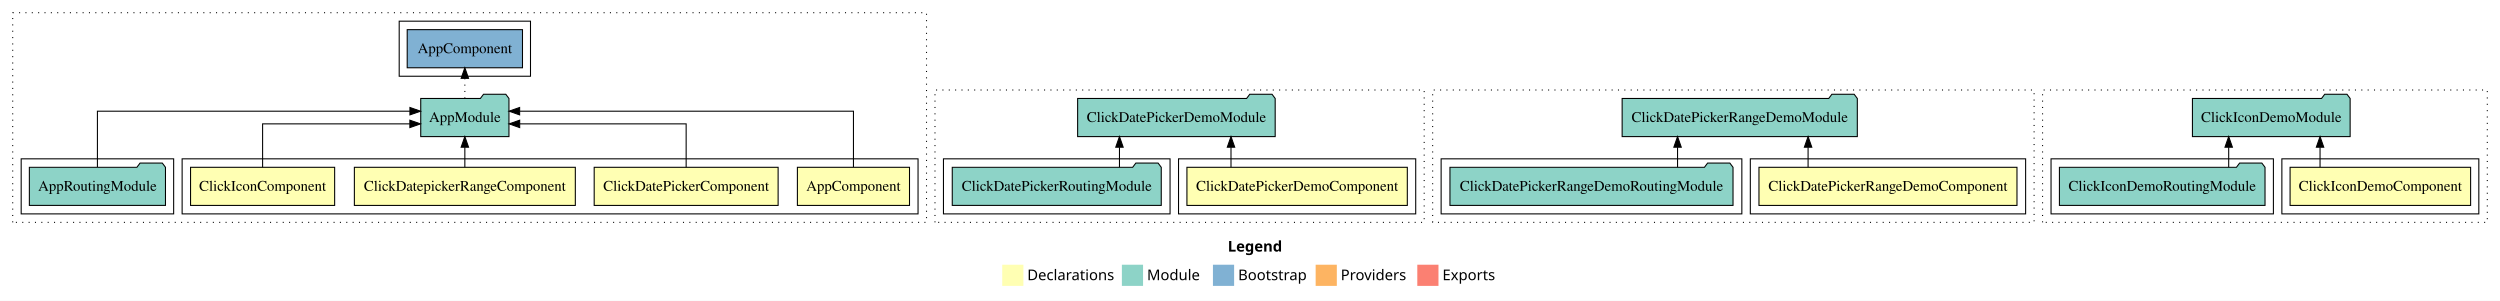
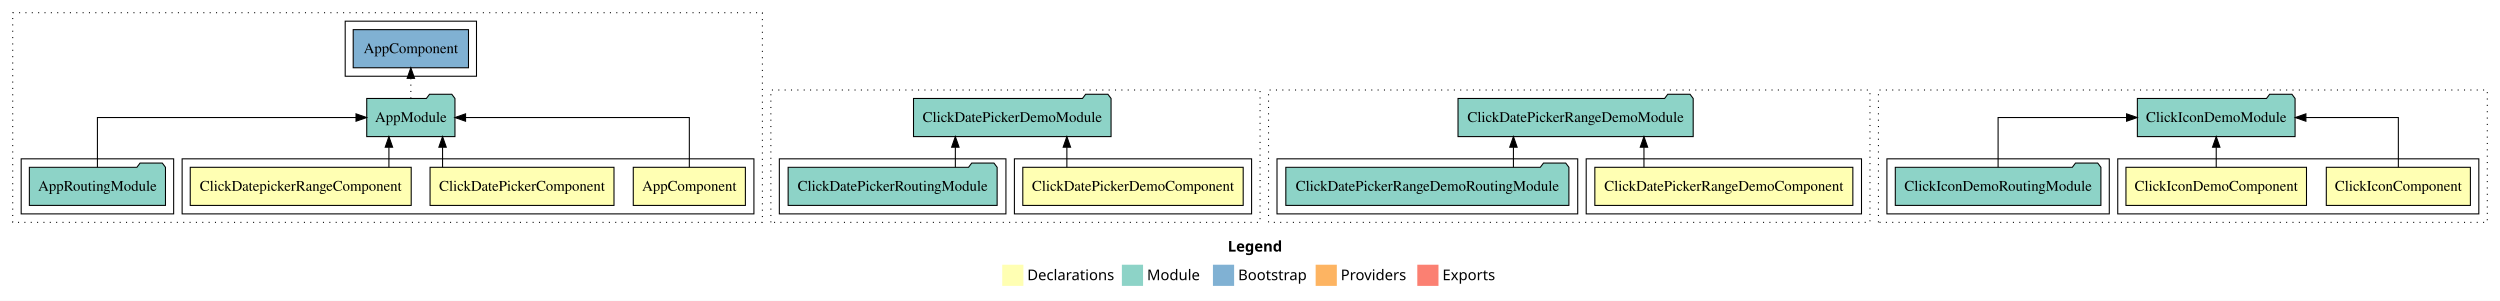
<svg xmlns="http://www.w3.org/2000/svg" width="2361pt" height="284pt" viewBox="0.00 0.00 2361.00 284.00">
  <g id="graph0" class="graph" transform="scale(1 1) rotate(0) translate(4 280)">
    <polygon fill="#ffffff" stroke="transparent" points="-4,4 -4,-280 2357,-280 2357,4 -4,4" />
    <text text-anchor="start" x="1155.509" y="-42.4" font-family="sans-serif" font-weight="bold" font-size="14.00" fill="#000000">Legend</text>
    <polygon fill="#ffffb3" stroke="transparent" points="942.5,-10 942.5,-30 962.5,-30 962.5,-10 942.5,-10" />
    <text text-anchor="start" x="966.129" y="-15.4" font-family="sans-serif" font-size="14.00" fill="#000000">  Declarations</text>
    <polygon fill="#8dd3c7" stroke="transparent" points="1055.5,-10 1055.5,-30 1075.5,-30 1075.5,-10 1055.5,-10" />
    <text text-anchor="start" x="1079.225" y="-15.4" font-family="sans-serif" font-size="14.00" fill="#000000">  Module</text>
    <polygon fill="#80b1d3" stroke="transparent" points="1141.5,-10 1141.5,-30 1161.5,-30 1161.5,-10 1141.5,-10" />
    <text text-anchor="start" x="1165.281" y="-15.4" font-family="sans-serif" font-size="14.00" fill="#000000">  Bootstrap</text>
    <polygon fill="#fdb462" stroke="transparent" points="1238.5,-10 1238.5,-30 1258.5,-30 1258.5,-10 1238.5,-10" />
    <text text-anchor="start" x="1262.173" y="-15.4" font-family="sans-serif" font-size="14.00" fill="#000000">  Providers</text>
    <polygon fill="#fb8072" stroke="transparent" points="1334.5,-10 1334.5,-30 1354.5,-30 1354.5,-10 1334.5,-10" />
    <text text-anchor="start" x="1358.226" y="-15.4" font-family="sans-serif" font-size="14.00" fill="#000000">  Exports</text>
    <g id="clust1" class="cluster">
-       <polygon fill="none" stroke="#000000" stroke-dasharray="1,5" points="8,-70 8,-268 871,-268 871,-70 8,-70" />
+       <polygon fill="none" stroke="#000000" stroke-dasharray="1,5" points="8,-70 8,-268 716,-268 716,-70 8,-70" />
    </g>
    <g id="clust2" class="cluster">
-       <polygon fill="none" stroke="#000000" points="168,-78 168,-130 863,-130 863,-78 168,-78" />
+       <polygon fill="none" stroke="#000000" points="168,-78 168,-130 708,-130 708,-78 168,-78" />
    </g>
-     <g id="clust7" class="cluster">
+     <g id="clust6" class="cluster">
      <polygon fill="none" stroke="#000000" points="16,-78 16,-130 160,-130 160,-78 16,-78" />
    </g>
-     <g id="clust9" class="cluster">
-       <polygon fill="none" stroke="#000000" points="373,-208 373,-260 497,-260 497,-208 373,-208" />
+     <g id="clust8" class="cluster">
+       <polygon fill="none" stroke="#000000" points="322,-208 322,-260 446,-260 446,-208 322,-208" />
+     </g>
+     <g id="clust16" class="cluster">
+       <polygon fill="none" stroke="#000000" stroke-dasharray="1,5" points="724,-70 724,-195 1186,-195 1186,-70 724,-70" />
    </g>
    <g id="clust17" class="cluster">
-       <polygon fill="none" stroke="#000000" stroke-dasharray="1,5" points="879,-70 879,-195 1341,-195 1341,-70 879,-70" />
+       <polygon fill="none" stroke="#000000" points="954,-78 954,-130 1178,-130 1178,-78 954,-78" />
    </g>
-     <g id="clust18" class="cluster">
-       <polygon fill="none" stroke="#000000" points="1109,-78 1109,-130 1333,-130 1333,-78 1109,-78" />
+     <g id="clust19" class="cluster">
+       <polygon fill="none" stroke="#000000" points="732,-78 732,-130 946,-130 946,-78 732,-78" />
    </g>
-     <g id="clust20" class="cluster">
-       <polygon fill="none" stroke="#000000" points="887,-78 887,-130 1101,-130 1101,-78 887,-78" />
+     <g id="clust23" class="cluster">
+       <polygon fill="none" stroke="#000000" stroke-dasharray="1,5" points="1194,-70 1194,-195 1762,-195 1762,-70 1194,-70" />
    </g>
    <g id="clust24" class="cluster">
-       <polygon fill="none" stroke="#000000" stroke-dasharray="1,5" points="1349,-70 1349,-195 1917,-195 1917,-70 1349,-70" />
+       <polygon fill="none" stroke="#000000" points="1494,-78 1494,-130 1754,-130 1754,-78 1494,-78" />
    </g>
-     <g id="clust25" class="cluster">
-       <polygon fill="none" stroke="#000000" points="1649,-78 1649,-130 1909,-130 1909,-78 1649,-78" />
+     <g id="clust26" class="cluster">
+       <polygon fill="none" stroke="#000000" points="1202,-78 1202,-130 1486,-130 1486,-78 1202,-78" />
    </g>
-     <g id="clust27" class="cluster">
-       <polygon fill="none" stroke="#000000" points="1357,-78 1357,-130 1641,-130 1641,-78 1357,-78" />
+     <g id="clust42" class="cluster">
+       <polygon fill="none" stroke="#000000" stroke-dasharray="1,5" points="1770,-70 1770,-195 2345,-195 2345,-70 1770,-70" />
    </g>
    <g id="clust43" class="cluster">
-       <polygon fill="none" stroke="#000000" stroke-dasharray="1,5" points="1925,-70 1925,-195 2345,-195 2345,-70 1925,-70" />
-     </g>
-     <g id="clust44" class="cluster">
-       <polygon fill="none" stroke="#000000" points="2151,-78 2151,-130 2337,-130 2337,-78 2151,-78" />
+       <polygon fill="none" stroke="#000000" points="1996,-78 1996,-130 2337,-130 2337,-78 1996,-78" />
    </g>
    <g id="clust46" class="cluster">
-       <polygon fill="none" stroke="#000000" points="1933,-78 1933,-130 2143,-130 2143,-78 1933,-78" />
+       <polygon fill="none" stroke="#000000" points="1778,-78 1778,-130 1988,-130 1988,-78 1778,-78" />
    </g>
    <g id="node1" class="node">
-       <polygon fill="#ffffb3" stroke="#000000" points="854.94,-122 749.06,-122 749.06,-86 854.94,-86 854.94,-122" />
-       <text text-anchor="middle" x="802" y="-99.8" font-family="Times,serif" font-size="14.00" fill="#000000">AppComponent</text>
+       <polygon fill="#ffffb3" stroke="#000000" points="699.94,-122 594.06,-122 594.06,-86 699.94,-86 699.94,-122" />
+       <text text-anchor="middle" x="647" y="-99.8" font-family="Times,serif" font-size="14.00" fill="#000000">AppComponent</text>
+     </g>
+     <g id="node4" class="node">
+       <polygon fill="#8dd3c7" stroke="#000000" points="425.657,-187 422.657,-191 401.657,-191 398.657,-187 342.343,-187 342.343,-151 425.657,-151 425.657,-187" />
+       <text text-anchor="middle" x="384" y="-164.8" font-family="Times,serif" font-size="14.00" fill="#000000">AppModule</text>
+     </g>
+     <g id="edge1" class="edge">
+       <path fill="none" stroke="#000000" d="M647,-122.106C647,-141.339 647,-169 647,-169 647,-169 435.673,-169 435.673,-169" />
+       <polygon fill="#000000" stroke="#000000" points="435.673,-165.5 425.673,-169 435.673,-172.5 435.673,-165.5" />
+     </g>
+     <g id="node2" class="node">
+       <polygon fill="#ffffb3" stroke="#000000" points="575.854,-122 402.146,-122 402.146,-86 575.854,-86 575.854,-122" />
+       <text text-anchor="middle" x="489" y="-99.8" font-family="Times,serif" font-size="14.00" fill="#000000">ClickDatePickerComponent</text>
+     </g>
+     <g id="edge2" class="edge">
+       <path fill="none" stroke="#000000" d="M413.951,-122.106C413.951,-122.106 413.951,-140.991 413.951,-140.991" />
+       <polygon fill="#000000" stroke="#000000" points="410.451,-140.991 413.951,-150.991 417.451,-140.991 410.451,-140.991" />
+     </g>
+     <g id="node3" class="node">
+       <polygon fill="#ffffb3" stroke="#000000" points="384.337,-122 175.662,-122 175.662,-86 384.337,-86 384.337,-122" />
+       <text text-anchor="middle" x="280" y="-99.8" font-family="Times,serif" font-size="14.00" fill="#000000">ClickDatepickerRangeComponent</text>
+     </g>
+     <g id="edge3" class="edge">
+       <path fill="none" stroke="#000000" d="M363.295,-122.106C363.295,-122.106 363.295,-140.991 363.295,-140.991" />
+       <polygon fill="#000000" stroke="#000000" points="359.795,-140.991 363.295,-150.991 366.795,-140.991 359.795,-140.991" />
+     </g>
+     <g id="node6" class="node">
+       <polygon fill="#80b1d3" stroke="#000000" points="438.439,-252 329.561,-252 329.561,-216 438.439,-216 438.439,-252" />
+       <text text-anchor="middle" x="384" y="-229.8" font-family="Times,serif" font-size="14.00" fill="#000000">AppComponent </text>
+     </g>
+     <g id="edge5" class="edge">
+       <path fill="none" stroke="#000000" stroke-dasharray="1,5" d="M384,-187.106C384,-187.106 384,-205.991 384,-205.991" />
+       <polygon fill="#000000" stroke="#000000" points="380.5,-205.991 384,-215.991 387.5,-205.991 380.5,-205.991" />
    </g>
    <g id="node5" class="node">
-       <polygon fill="#8dd3c7" stroke="#000000" points="476.657,-187 473.657,-191 452.657,-191 449.657,-187 393.343,-187 393.343,-151 476.657,-151 476.657,-187" />
-       <text text-anchor="middle" x="435" y="-164.8" font-family="Times,serif" font-size="14.00" fill="#000000">AppModule</text>
-     </g>
-     <g id="edge1" class="edge">
-       <path fill="none" stroke="#000000" d="M802,-122.284C802,-143.321 802,-175 802,-175 802,-175 486.742,-175 486.742,-175" />
-       <polygon fill="#000000" stroke="#000000" points="486.742,-171.5 476.742,-175 486.742,-178.5 486.742,-171.5" />
-     </g>
-     <g id="node2" class="node">
-       <polygon fill="#ffffb3" stroke="#000000" points="730.854,-122 557.146,-122 557.146,-86 730.854,-86 730.854,-122" />
-       <text text-anchor="middle" x="644" y="-99.8" font-family="Times,serif" font-size="14.00" fill="#000000">ClickDatePickerComponent</text>
-     </g>
-     <g id="edge2" class="edge">
-       <path fill="none" stroke="#000000" d="M644,-122.022C644,-139.373 644,-163 644,-163 644,-163 486.792,-163 486.792,-163" />
-       <polygon fill="#000000" stroke="#000000" points="486.792,-159.5 476.792,-163 486.792,-166.5 486.792,-159.5" />
-     </g>
-     <g id="node3" class="node">
-       <polygon fill="#ffffb3" stroke="#000000" points="539.337,-122 330.663,-122 330.663,-86 539.337,-86 539.337,-122" />
-       <text text-anchor="middle" x="435" y="-99.8" font-family="Times,serif" font-size="14.00" fill="#000000">ClickDatepickerRangeComponent</text>
-     </g>
-     <g id="edge3" class="edge">
-       <path fill="none" stroke="#000000" d="M435,-122.106C435,-122.106 435,-140.991 435,-140.991" />
-       <polygon fill="#000000" stroke="#000000" points="431.5,-140.991 435,-150.991 438.5,-140.991 431.5,-140.991" />
-     </g>
-     <g id="node4" class="node">
-       <polygon fill="#ffffb3" stroke="#000000" points="312.041,-122 175.959,-122 175.959,-86 312.041,-86 312.041,-122" />
-       <text text-anchor="middle" x="244" y="-99.8" font-family="Times,serif" font-size="14.00" fill="#000000">ClickIconComponent</text>
-     </g>
-     <g id="edge4" class="edge">
-       <path fill="none" stroke="#000000" d="M244,-122.022C244,-139.373 244,-163 244,-163 244,-163 383.084,-163 383.084,-163" />
-       <polygon fill="#000000" stroke="#000000" points="383.084,-166.5 393.084,-163 383.084,-159.5 383.084,-166.5" />
-     </g>
-     <g id="node7" class="node">
-       <polygon fill="#80b1d3" stroke="#000000" points="489.439,-252 380.561,-252 380.561,-216 489.439,-216 489.439,-252" />
-       <text text-anchor="middle" x="435" y="-229.8" font-family="Times,serif" font-size="14.00" fill="#000000">AppComponent </text>
-     </g>
-     <g id="edge6" class="edge">
-       <path fill="none" stroke="#000000" stroke-dasharray="1,5" d="M435,-187.106C435,-187.106 435,-205.991 435,-205.991" />
-       <polygon fill="#000000" stroke="#000000" points="431.5,-205.991 435,-215.991 438.5,-205.991 431.5,-205.991" />
-     </g>
-     <g id="node6" class="node">
      <polygon fill="#8dd3c7" stroke="#000000" points="152.274,-122 149.274,-126 128.274,-126 125.274,-122 23.726,-122 23.726,-86 152.274,-86 152.274,-122" />
      <text text-anchor="middle" x="88" y="-99.8" font-family="Times,serif" font-size="14.00" fill="#000000">AppRoutingModule</text>
    </g>
-     <g id="edge5" class="edge">
-       <path fill="none" stroke="#000000" d="M88,-122.284C88,-143.321 88,-175 88,-175 88,-175 383.144,-175 383.144,-175" />
-       <polygon fill="#000000" stroke="#000000" points="383.144,-178.5 393.144,-175 383.144,-171.5 383.144,-178.5" />
+     <g id="edge4" class="edge">
+       <path fill="none" stroke="#000000" d="M88,-122.106C88,-141.339 88,-169 88,-169 88,-169 332.218,-169 332.218,-169" />
+       <polygon fill="#000000" stroke="#000000" points="332.218,-172.5 342.218,-169 332.218,-165.5 332.218,-172.5" />
+     </g>
+     <g id="node7" class="node">
+       <polygon fill="#ffffb3" stroke="#000000" points="1170.066,-122 961.934,-122 961.934,-86 1170.066,-86 1170.066,-122" />
+       <text text-anchor="middle" x="1066" y="-99.8" font-family="Times,serif" font-size="14.00" fill="#000000">ClickDatePickerDemoComponent</text>
    </g>
    <g id="node8" class="node">
-       <polygon fill="#ffffb3" stroke="#000000" points="1325.066,-122 1116.934,-122 1116.934,-86 1325.066,-86 1325.066,-122" />
-       <text text-anchor="middle" x="1221" y="-99.8" font-family="Times,serif" font-size="14.00" fill="#000000">ClickDatePickerDemoComponent</text>
+       <polygon fill="#8dd3c7" stroke="#000000" points="1045.284,-187 1042.284,-191 1021.284,-191 1018.284,-187 858.716,-187 858.716,-151 1045.284,-151 1045.284,-187" />
+       <text text-anchor="middle" x="952" y="-164.8" font-family="Times,serif" font-size="14.00" fill="#000000">ClickDatePickerDemoModule</text>
+     </g>
+     <g id="edge6" class="edge">
+       <path fill="none" stroke="#000000" d="M1003.554,-122.106C1003.554,-122.106 1003.554,-140.991 1003.554,-140.991" />
+       <polygon fill="#000000" stroke="#000000" points="1000.054,-140.991 1003.554,-150.991 1007.054,-140.991 1000.054,-140.991" />
    </g>
    <g id="node9" class="node">
-       <polygon fill="#8dd3c7" stroke="#000000" points="1200.284,-187 1197.284,-191 1176.284,-191 1173.284,-187 1013.716,-187 1013.716,-151 1200.284,-151 1200.284,-187" />
-       <text text-anchor="middle" x="1107" y="-164.8" font-family="Times,serif" font-size="14.00" fill="#000000">ClickDatePickerDemoModule</text>
+       <polygon fill="#8dd3c7" stroke="#000000" points="937.689,-122 934.689,-126 913.689,-126 910.689,-122 740.311,-122 740.311,-86 937.689,-86 937.689,-122" />
+       <text text-anchor="middle" x="839" y="-99.8" font-family="Times,serif" font-size="14.00" fill="#000000">ClickDatePickerRoutingModule</text>
    </g>
    <g id="edge7" class="edge">
-       <path fill="none" stroke="#000000" d="M1158.554,-122.106C1158.554,-122.106 1158.554,-140.991 1158.554,-140.991" />
-       <polygon fill="#000000" stroke="#000000" points="1155.054,-140.991 1158.554,-150.991 1162.054,-140.991 1155.054,-140.991" />
+       <path fill="none" stroke="#000000" d="M898.226,-122.106C898.226,-122.106 898.226,-140.991 898.226,-140.991" />
+       <polygon fill="#000000" stroke="#000000" points="894.727,-140.991 898.226,-150.991 901.727,-140.991 894.727,-140.991" />
    </g>
    <g id="node10" class="node">
-       <polygon fill="#8dd3c7" stroke="#000000" points="1092.689,-122 1089.689,-126 1068.689,-126 1065.689,-122 895.311,-122 895.311,-86 1092.689,-86 1092.689,-122" />
-       <text text-anchor="middle" x="994" y="-99.8" font-family="Times,serif" font-size="14.00" fill="#000000">ClickDatePickerRoutingModule</text>
+       <polygon fill="#ffffb3" stroke="#000000" points="1745.832,-122 1502.168,-122 1502.168,-86 1745.832,-86 1745.832,-122" />
+       <text text-anchor="middle" x="1624" y="-99.8" font-family="Times,serif" font-size="14.00" fill="#000000">ClickDatePickerRangeDemoComponent</text>
+     </g>
+     <g id="node11" class="node">
+       <polygon fill="#8dd3c7" stroke="#000000" points="1595.049,-187 1592.049,-191 1571.049,-191 1568.049,-187 1372.951,-187 1372.951,-151 1595.049,-151 1595.049,-187" />
+       <text text-anchor="middle" x="1484" y="-164.8" font-family="Times,serif" font-size="14.00" fill="#000000">ClickDatePickerRangeDemoModule</text>
    </g>
    <g id="edge8" class="edge">
-       <path fill="none" stroke="#000000" d="M1053.226,-122.106C1053.226,-122.106 1053.226,-140.991 1053.226,-140.991" />
-       <polygon fill="#000000" stroke="#000000" points="1049.727,-140.991 1053.226,-150.991 1056.727,-140.991 1049.727,-140.991" />
-     </g>
-     <g id="node11" class="node">
-       <polygon fill="#ffffb3" stroke="#000000" points="1900.832,-122 1657.168,-122 1657.168,-86 1900.832,-86 1900.832,-122" />
-       <text text-anchor="middle" x="1779" y="-99.8" font-family="Times,serif" font-size="14.00" fill="#000000">ClickDatePickerRangeDemoComponent</text>
+       <path fill="none" stroke="#000000" d="M1548.554,-122.106C1548.554,-122.106 1548.554,-140.991 1548.554,-140.991" />
+       <polygon fill="#000000" stroke="#000000" points="1545.054,-140.991 1548.554,-150.991 1552.054,-140.991 1545.054,-140.991" />
    </g>
    <g id="node12" class="node">
-       <polygon fill="#8dd3c7" stroke="#000000" points="1750.049,-187 1747.049,-191 1726.049,-191 1723.049,-187 1527.951,-187 1527.951,-151 1750.049,-151 1750.049,-187" />
-       <text text-anchor="middle" x="1639" y="-164.8" font-family="Times,serif" font-size="14.00" fill="#000000">ClickDatePickerRangeDemoModule</text>
+       <polygon fill="#8dd3c7" stroke="#000000" points="1477.667,-122 1474.667,-126 1453.667,-126 1450.667,-122 1210.333,-122 1210.333,-86 1477.667,-86 1477.667,-122" />
+       <text text-anchor="middle" x="1344" y="-99.8" font-family="Times,serif" font-size="14.00" fill="#000000">ClickDatePickerRangeDemoRoutingModule</text>
    </g>
    <g id="edge9" class="edge">
-       <path fill="none" stroke="#000000" d="M1703.554,-122.106C1703.554,-122.106 1703.554,-140.991 1703.554,-140.991" />
-       <polygon fill="#000000" stroke="#000000" points="1700.054,-140.991 1703.554,-150.991 1707.054,-140.991 1700.054,-140.991" />
+       <path fill="none" stroke="#000000" d="M1425.28,-122.106C1425.28,-122.106 1425.28,-140.991 1425.28,-140.991" />
+       <polygon fill="#000000" stroke="#000000" points="1421.78,-140.991 1425.28,-150.991 1428.78,-140.991 1421.78,-140.991" />
    </g>
    <g id="node13" class="node">
-       <polygon fill="#8dd3c7" stroke="#000000" points="1632.667,-122 1629.667,-126 1608.667,-126 1605.667,-122 1365.333,-122 1365.333,-86 1632.667,-86 1632.667,-122" />
-       <text text-anchor="middle" x="1499" y="-99.8" font-family="Times,serif" font-size="14.00" fill="#000000">ClickDatePickerRangeDemoRoutingModule</text>
+       <polygon fill="#ffffb3" stroke="#000000" points="2329.041,-122 2192.959,-122 2192.959,-86 2329.041,-86 2329.041,-122" />
+       <text text-anchor="middle" x="2261" y="-99.8" font-family="Times,serif" font-size="14.00" fill="#000000">ClickIconComponent</text>
+     </g>
+     <g id="node15" class="node">
+       <polygon fill="#8dd3c7" stroke="#000000" points="2163.469,-187 2160.469,-191 2139.469,-191 2136.469,-187 2014.531,-187 2014.531,-151 2163.469,-151 2163.469,-187" />
+       <text text-anchor="middle" x="2089" y="-164.8" font-family="Times,serif" font-size="14.00" fill="#000000">ClickIconDemoModule</text>
    </g>
    <g id="edge10" class="edge">
-       <path fill="none" stroke="#000000" d="M1580.28,-122.106C1580.28,-122.106 1580.28,-140.991 1580.28,-140.991" />
-       <polygon fill="#000000" stroke="#000000" points="1576.78,-140.991 1580.28,-150.991 1583.78,-140.991 1576.78,-140.991" />
+       <path fill="none" stroke="#000000" d="M2261,-122.106C2261,-141.339 2261,-169 2261,-169 2261,-169 2173.691,-169 2173.691,-169" />
+       <polygon fill="#000000" stroke="#000000" points="2173.691,-165.5 2163.691,-169 2173.691,-172.5 2173.691,-165.5" />
    </g>
    <g id="node14" class="node">
-       <polygon fill="#ffffb3" stroke="#000000" points="2329.252,-122 2158.748,-122 2158.748,-86 2329.252,-86 2329.252,-122" />
-       <text text-anchor="middle" x="2244" y="-99.8" font-family="Times,serif" font-size="14.00" fill="#000000">ClickIconDemoComponent</text>
-     </g>
-     <g id="node15" class="node">
-       <polygon fill="#8dd3c7" stroke="#000000" points="2215.469,-187 2212.469,-191 2191.469,-191 2188.469,-187 2066.531,-187 2066.531,-151 2215.469,-151 2215.469,-187" />
-       <text text-anchor="middle" x="2141" y="-164.8" font-family="Times,serif" font-size="14.00" fill="#000000">ClickIconDemoModule</text>
+       <polygon fill="#ffffb3" stroke="#000000" points="2174.252,-122 2003.748,-122 2003.748,-86 2174.252,-86 2174.252,-122" />
+       <text text-anchor="middle" x="2089" y="-99.8" font-family="Times,serif" font-size="14.00" fill="#000000">ClickIconDemoComponent</text>
    </g>
    <g id="edge11" class="edge">
-       <path fill="none" stroke="#000000" d="M2187.054,-122.106C2187.054,-122.106 2187.054,-140.991 2187.054,-140.991" />
-       <polygon fill="#000000" stroke="#000000" points="2183.554,-140.991 2187.054,-150.991 2190.554,-140.991 2183.554,-140.991" />
+       <path fill="none" stroke="#000000" d="M2089,-122.106C2089,-122.106 2089,-140.991 2089,-140.991" />
+       <polygon fill="#000000" stroke="#000000" points="2085.5,-140.991 2089,-150.991 2092.5,-140.991 2085.5,-140.991" />
    </g>
    <g id="node16" class="node">
-       <polygon fill="#8dd3c7" stroke="#000000" points="2135.087,-122 2132.087,-126 2111.087,-126 2108.087,-122 1940.913,-122 1940.913,-86 2135.087,-86 2135.087,-122" />
-       <text text-anchor="middle" x="2038" y="-99.8" font-family="Times,serif" font-size="14.00" fill="#000000">ClickIconDemoRoutingModule</text>
+       <polygon fill="#8dd3c7" stroke="#000000" points="1980.087,-122 1977.087,-126 1956.087,-126 1953.087,-122 1785.913,-122 1785.913,-86 1980.087,-86 1980.087,-122" />
+       <text text-anchor="middle" x="1883" y="-99.8" font-family="Times,serif" font-size="14.00" fill="#000000">ClickIconDemoRoutingModule</text>
    </g>
    <g id="edge12" class="edge">
-       <path fill="none" stroke="#000000" d="M2100.78,-122.106C2100.78,-122.106 2100.78,-140.991 2100.78,-140.991" />
-       <polygon fill="#000000" stroke="#000000" points="2097.28,-140.991 2100.78,-150.991 2104.28,-140.991 2097.28,-140.991" />
+       <path fill="none" stroke="#000000" d="M1883,-122.106C1883,-141.339 1883,-169 1883,-169 1883,-169 2004.338,-169 2004.338,-169" />
+       <polygon fill="#000000" stroke="#000000" points="2004.338,-172.5 2014.338,-169 2004.338,-165.5 2004.338,-172.5" />
    </g>
  </g>
</svg>
